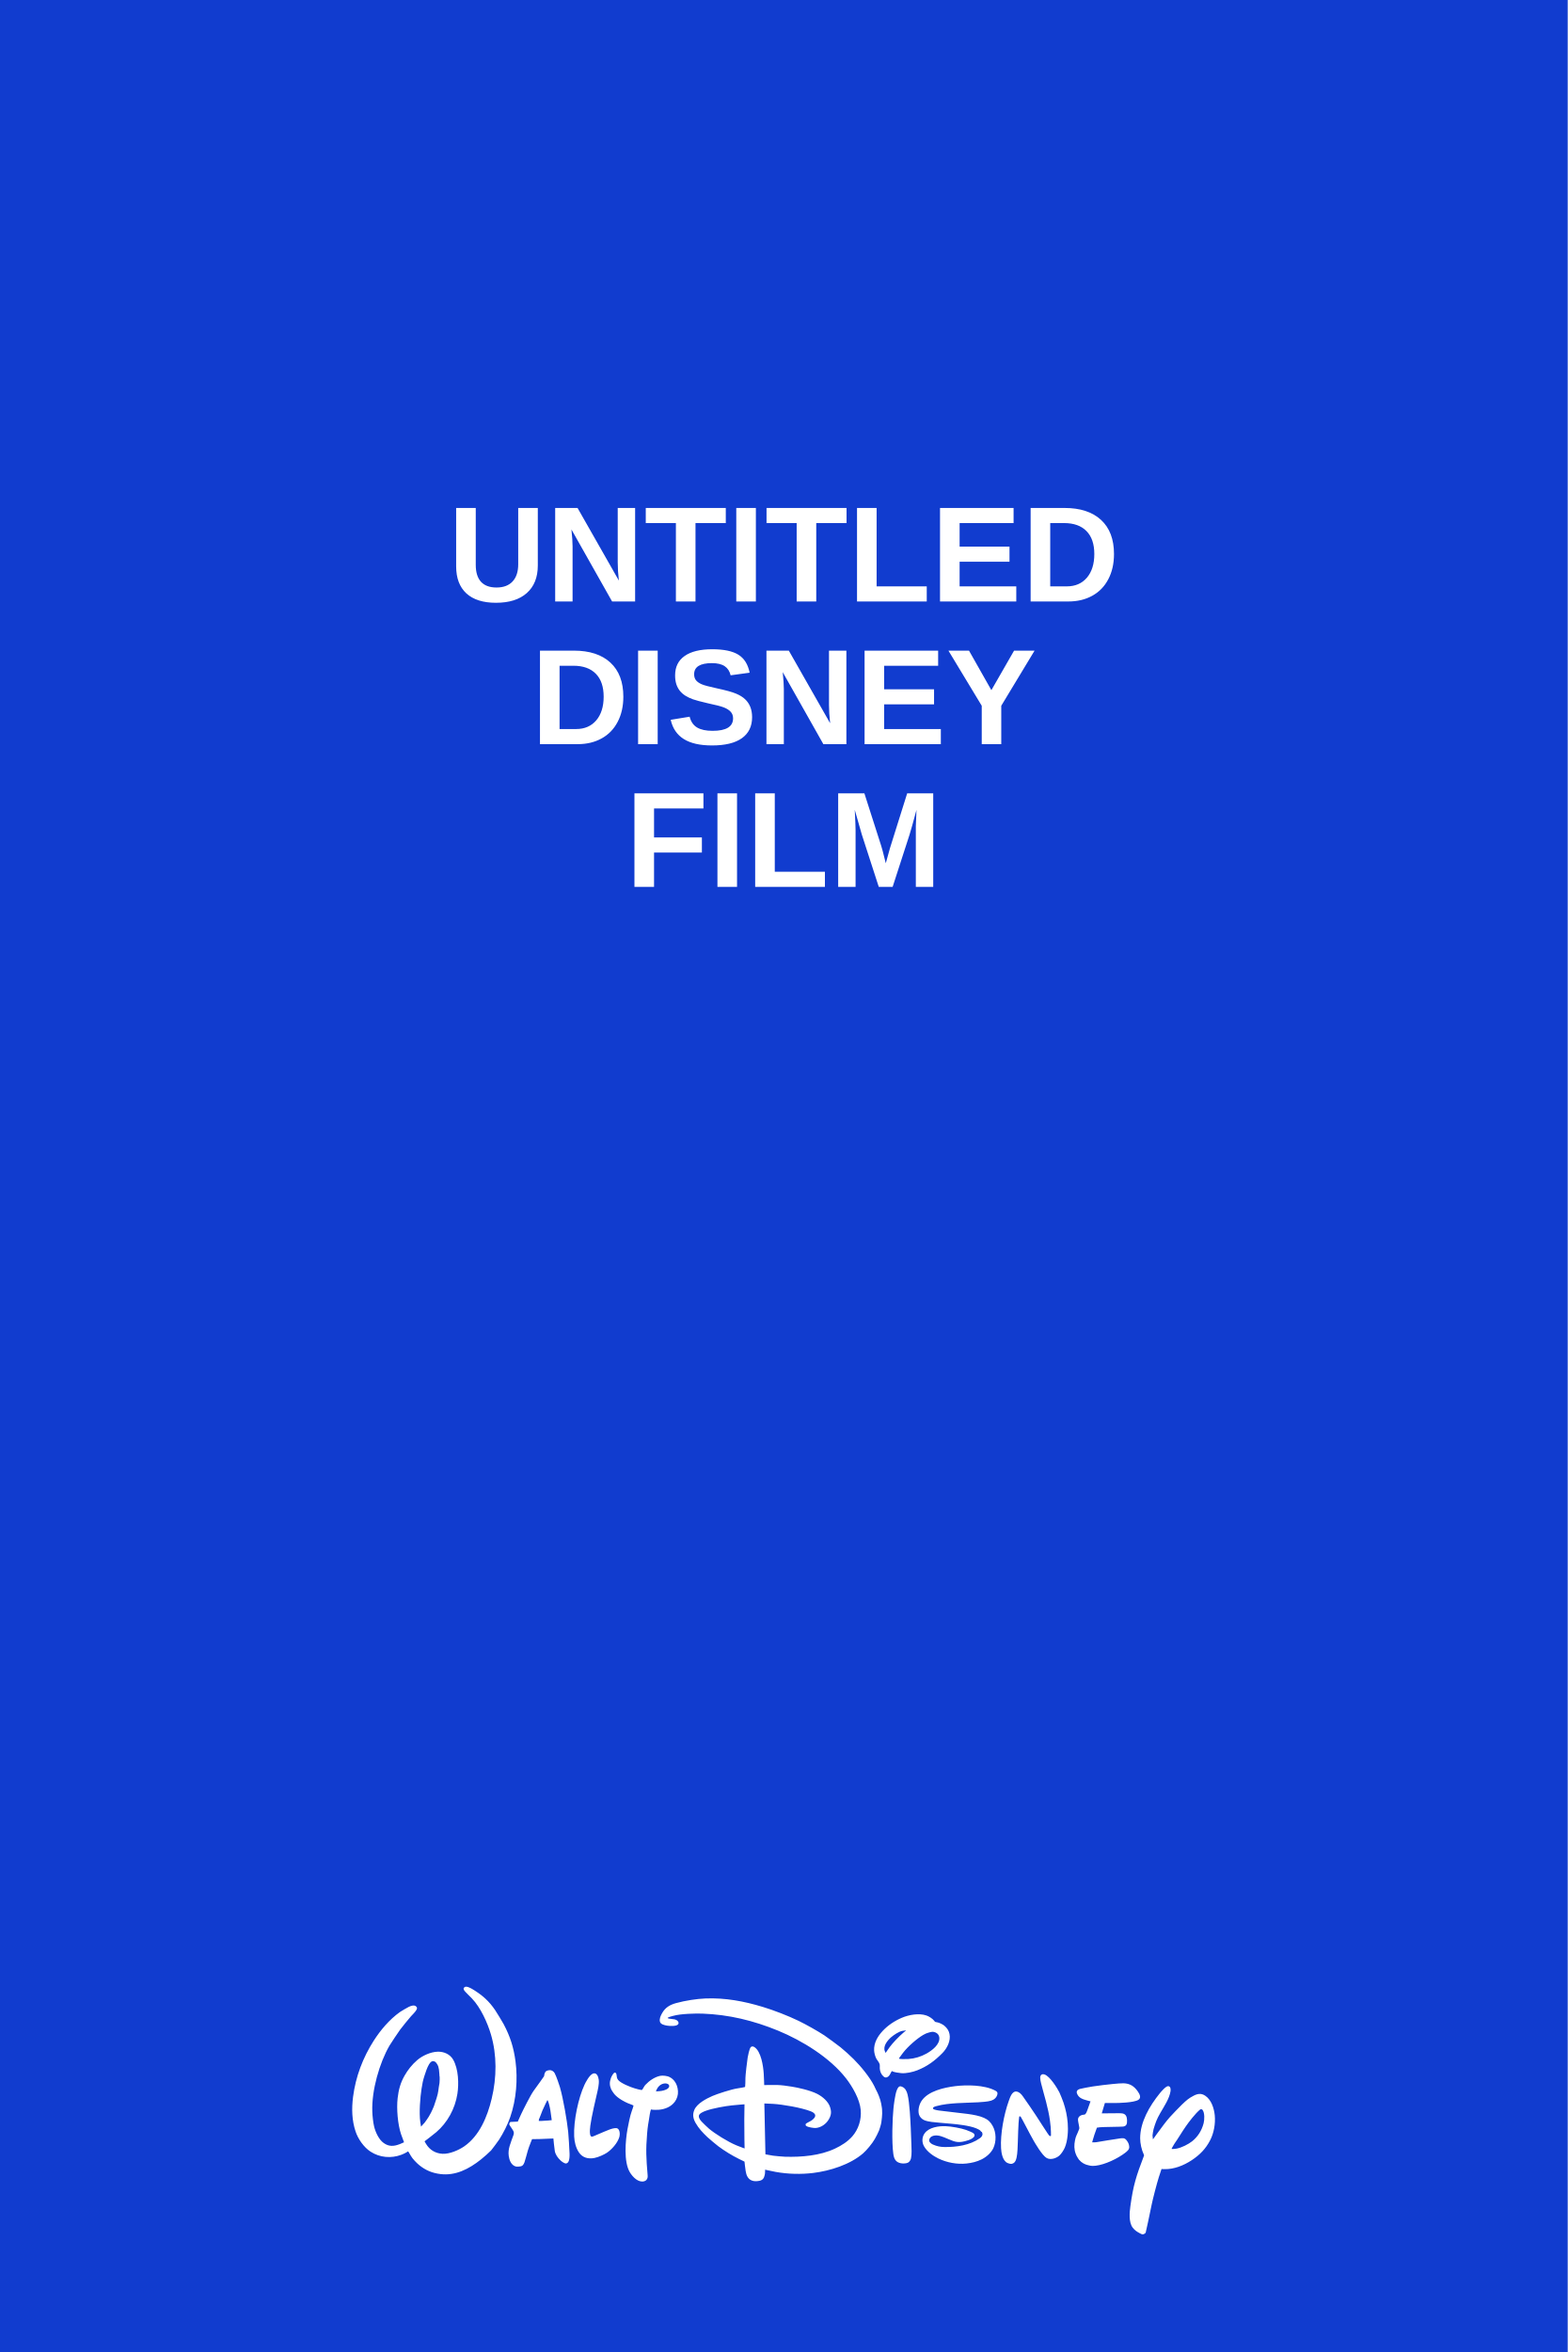
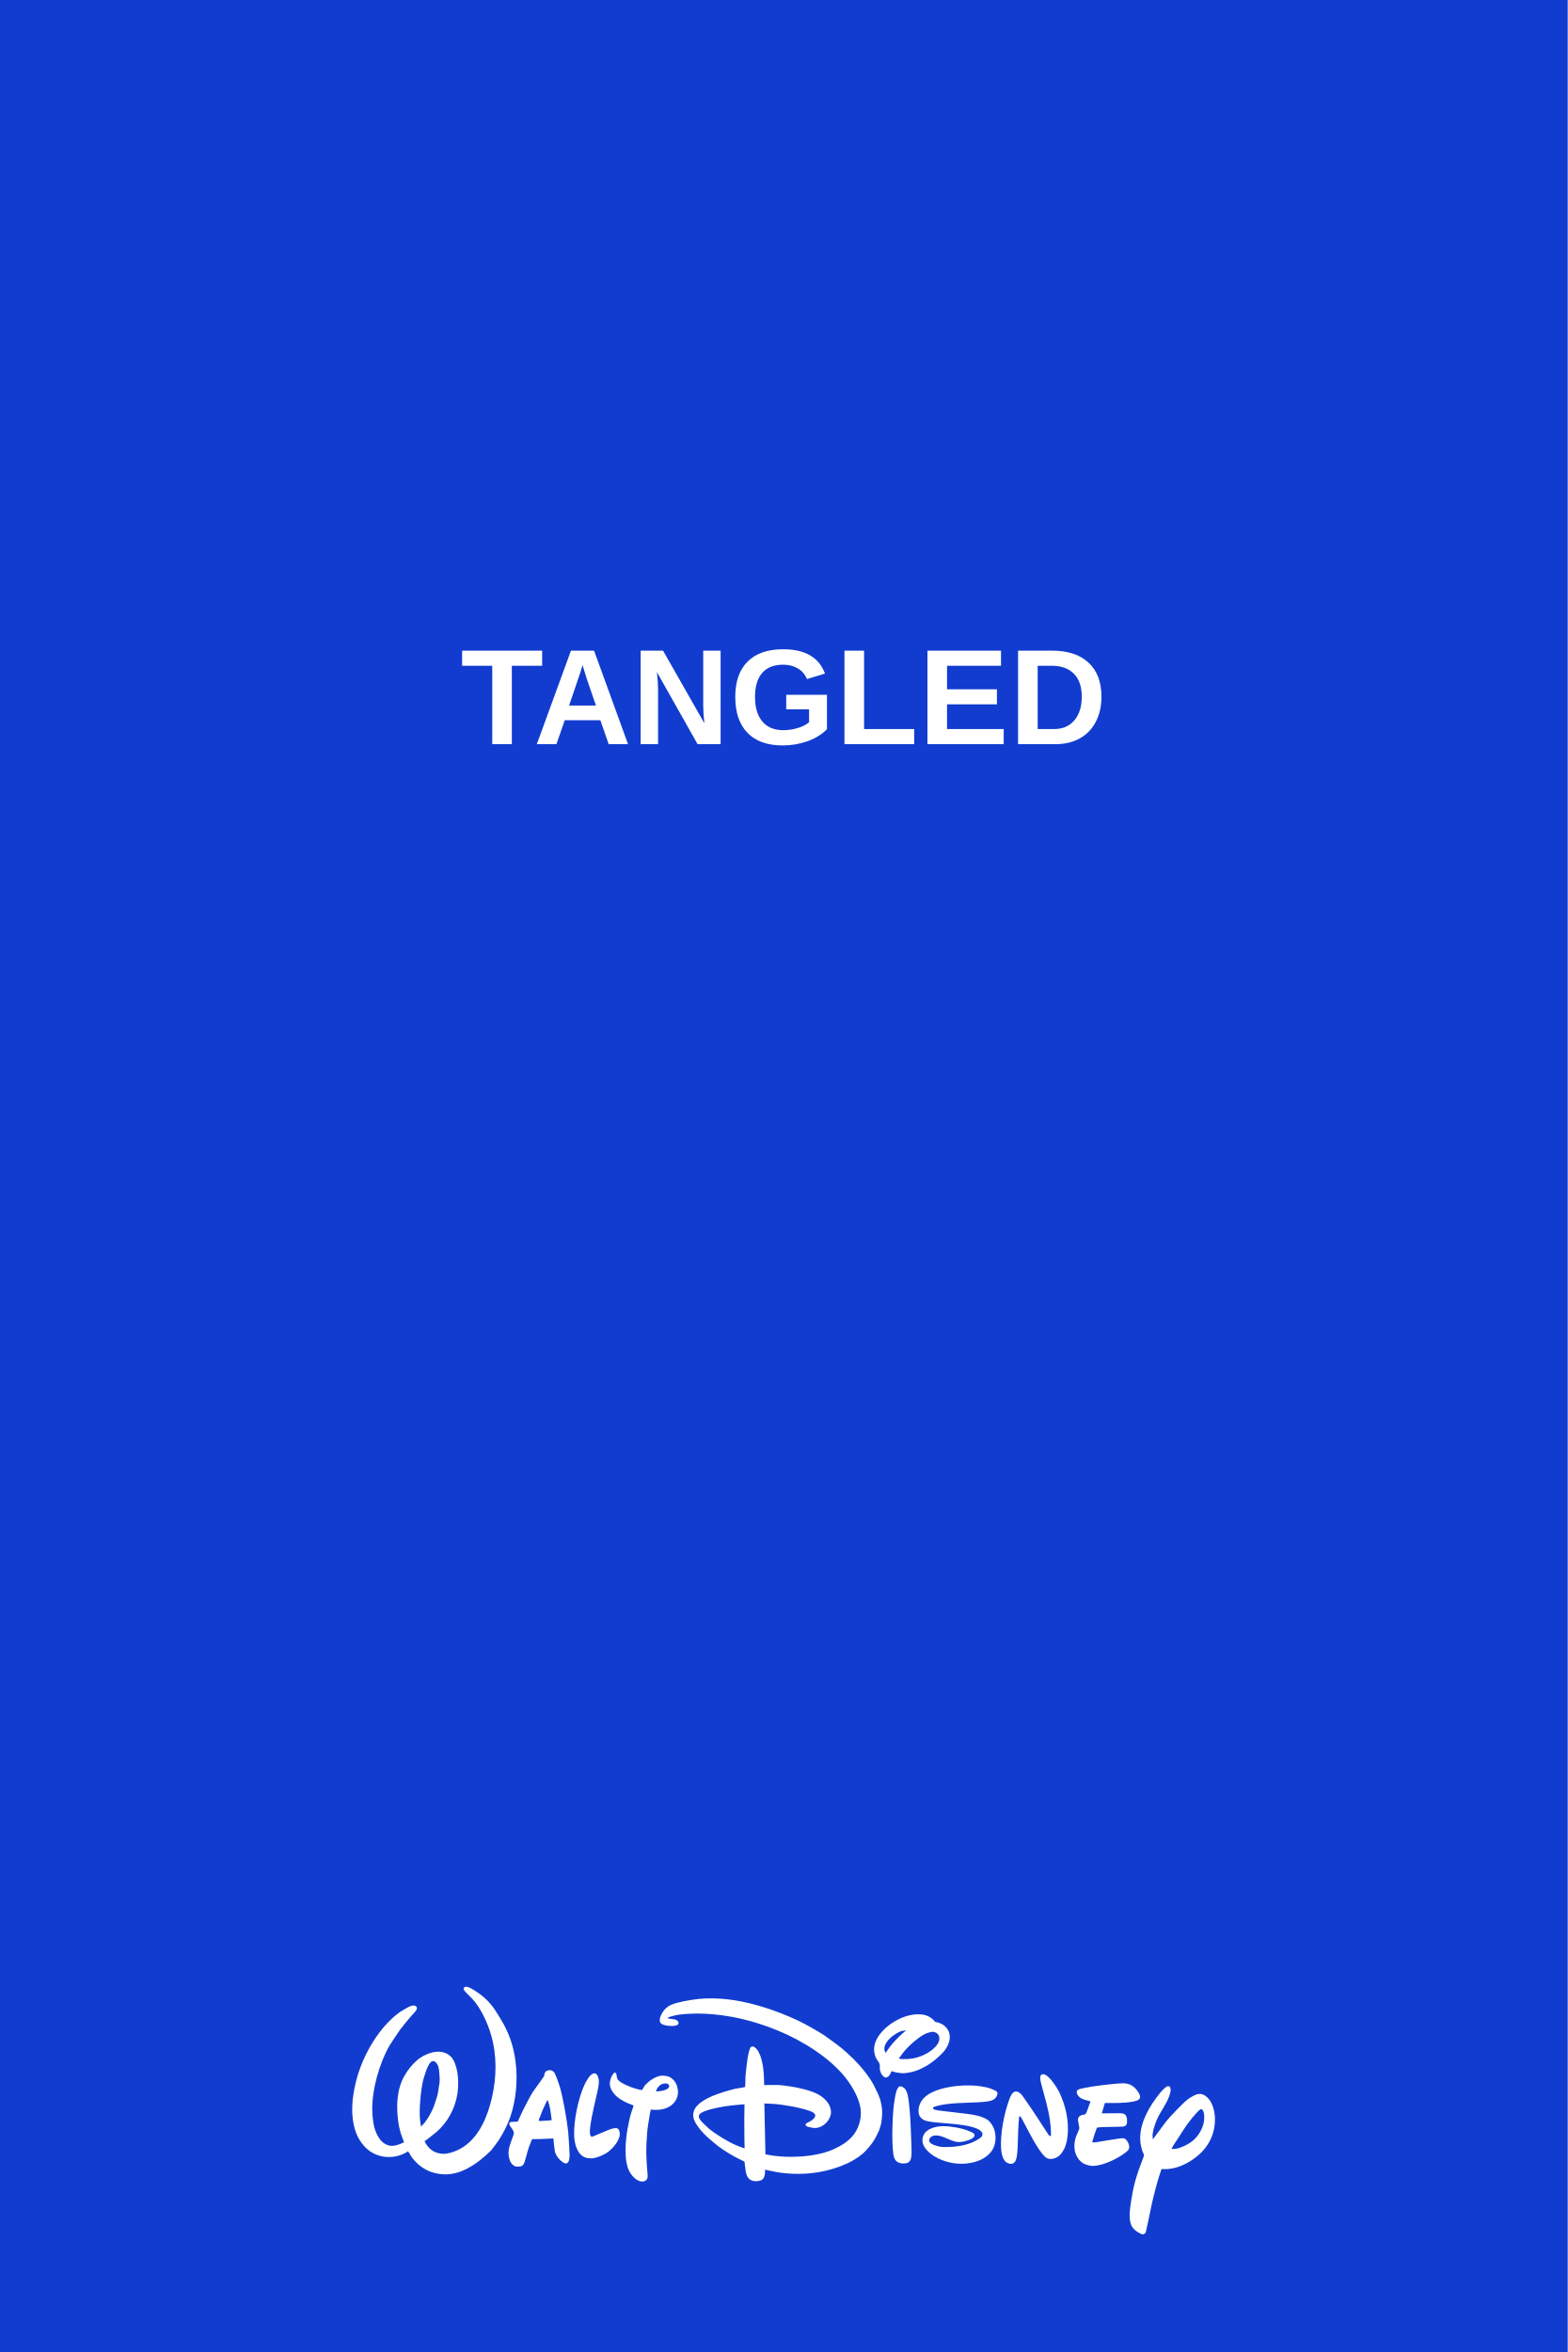
<svg xmlns="http://www.w3.org/2000/svg" viewBox="0 0 300 450" width="300" height="450" font-family="Arial, Helvetica, sans-serif">
  <rect width="300" height="450" fill="#113CCF" />
-   <text x="150.0" y="107.7" text-anchor="middle" dominant-baseline="middle" font-weight="bold" font-size="26.0" fill="#FFFFFF">UNTITLED</text>
-   <text x="150.0" y="135.0" text-anchor="middle" dominant-baseline="middle" font-weight="bold" font-size="26.0" fill="#FFFFFF">DISNEY</text>
-   <text x="150.0" y="162.3" text-anchor="middle" dominant-baseline="middle" font-weight="bold" font-size="26.0" fill="#FFFFFF">FILM</text>
+   <text x="150.0" y="135.0" text-anchor="middle" dominant-baseline="middle" font-weight="bold" font-size="26.0" fill="#FFFFFF">TANGLED</text>
  <svg x="67.4" y="380.1" width="165.1" height="47.4" viewBox="0.0 0.0 469.437 134.738" preserveAspectRatio="xMidYMid meet">
    <g fill="#FFFFFF">
      <g transform="translate(-291.6159,-139.631)">
        <g transform="matrix(2.196968,0,0,2.196968,-78.06519,-473.7799)">
          <g transform="matrix(1.25,0,0,-1.25,300.3757,295.6077)">
            <path fill="#FFFFFF" fill-rule="nonzero" d="m 0,0 c 0,0 0.424,0.636 0.78,1.12 0.649,0.88 1.822,2.1 2.704,2.856 0.272,0.23 0.589,0.493 0.589,0.493 0,0 -0.499,-0.052 -0.78,-0.11 C 2.623,4.228 1.64,3.575 1.148,3.153 0.338,2.461 -0.552,1.333 -0.151,0.333 -0.091,0.189 0,0 0,0 m 4.504,-1.205 c 1.28,0.086 2.48,0.457 3.595,1.074 1.095,0.612 2.704,1.806 2.54,3.212 C 10.586,3.534 10.29,3.878 9.914,4.039 9.424,4.252 9.17,4.214 8.545,4.031 8.093,3.897 7.89,3.817 7.463,3.572 6.205,2.842 4.426,1.281 3.459,0.034 3.235,-0.258 3.009,-0.587 2.834,-0.811 2.72,-0.948 2.635,-1.077 2.645,-1.112 2.683,-1.255 4.003,-1.241 4.504,-1.205 M 1.243,-3.6 C 1.112,-3.737 0.973,-4.077 0.827,-4.322 0.75,-4.452 0.606,-4.62 0.512,-4.686 c -0.333,-0.245 -0.614,-0.256 -0.938,0.027 -0.45,0.396 -0.71,1.015 -0.729,1.615 -0.01,0.263 0.033,0.55 -0.014,0.774 -0.083,0.372 -0.457,0.754 -0.657,1.111 -0.236,0.423 -0.427,1.154 -0.45,1.626 -0.083,1.474 0.695,2.83 1.705,3.902 1.016,1.083 2.345,1.983 3.792,2.594 1.366,0.578 3.37,0.97 4.871,0.449 C 8.579,7.244 9.261,6.828 9.603,6.395 9.675,6.303 9.735,6.203 9.81,6.156 9.875,6.114 10.05,6.097 10.189,6.072 10.669,5.989 11.359,5.627 11.64,5.386 12.203,4.897 12.515,4.43 12.658,3.753 12.946,2.392 12.162,0.897 11.269,-0.011 9.738,-1.578 8.227,-2.677 6.269,-3.445 5.411,-3.781 4.072,-4.094 3.096,-4.006 2.794,-3.981 2.481,-3.902 2.187,-3.88 2.038,-3.867 1.487,-3.728 1.429,-3.684 1.356,-3.631 1.263,-3.581 1.243,-3.6 M -45.44,-7.622 c 0.813,0.05 1.317,0.089 1.952,0.364 0.351,0.149 0.757,0.491 0.557,0.899 -0.121,0.25 -0.551,0.337 -0.802,0.318 -0.851,-0.057 -1.464,-0.683 -1.755,-1.52 -0.011,-0.03 -0.008,-0.061 0.048,-0.061 m 3.558,2.103 c 0.474,-0.593 0.688,-1.289 0.741,-2.053 0.053,-0.77 -0.193,-1.511 -0.622,-2.098 -0.736,-1 -1.964,-1.499 -3.196,-1.591 -0.169,-0.011 -1.174,-0.041 -1.432,0.039 -0.047,0.017 -0.076,0.035 -0.102,0.028 -0.029,-0.003 -0.198,-0.697 -0.229,-0.939 -0.11,-0.851 -0.244,-1.453 -0.342,-2.123 -0.082,-0.532 -0.141,-1.103 -0.188,-1.671 -0.278,-3.31 -0.182,-4.945 0.092,-8.184 0.019,-0.198 0.029,-0.423 0,-0.559 -0.074,-0.389 -0.31,-0.66 -0.69,-0.758 -1.142,-0.3 -2.234,0.83 -2.794,1.734 -1.308,2.113 -0.881,6.431 -0.504,8.564 0.154,0.883 0.556,2.844 0.835,3.55 0.148,0.38 0.385,1.127 0.367,1.163 -0.016,0.033 -0.614,0.261 -1.162,0.472 -0.206,0.075 -0.897,0.434 -1.193,0.618 -0.609,0.382 -1.026,0.693 -1.447,1.168 -0.128,0.148 -0.554,0.781 -0.617,0.922 -0.34,0.774 -0.36,1.448 -0.058,2.271 0.077,0.211 0.501,1.1 0.783,1.072 0.406,-0.036 0.317,-0.708 0.424,-1.056 0.035,-0.12 0.149,-0.32 0.239,-0.428 0.562,-0.663 2.449,-1.397 3.222,-1.628 0.111,-0.035 1.32,-0.403 1.497,-0.322 0.047,0.022 0.277,0.431 0.424,0.678 0.079,0.139 0.168,0.242 0.265,0.347 0.735,0.791 1.821,1.54 2.902,1.762 0.476,0.096 1.409,0.016 1.881,-0.253 0.107,-0.061 0.459,-0.2 0.904,-0.725 m -11.422,-9.384 c 0.034,-0.002 0.086,-0.019 0.131,-0.038 0.555,-0.243 0.555,-1.234 0.421,-1.7 -0.36,-1.226 -1.523,-2.492 -2.451,-3.122 -0.554,-0.37 -1.688,-0.896 -2.499,-1.051 -1.269,-0.244 -2.393,0.092 -3.072,1.119 -0.614,0.929 -0.885,2.078 -0.934,3.158 -0.14,3.101 0.838,7.631 2.042,10.22 0.162,0.347 0.958,1.965 1.698,2.226 0.736,0.26 1.06,-0.603 1.133,-1.248 0.094,-0.83 -0.171,-1.93 -0.381,-2.82 -0.37,-1.557 -0.901,-3.991 -1.027,-4.689 -0.133,-0.738 -0.441,-2.318 -0.33,-3.124 0.057,-0.428 0.138,-0.642 0.463,-0.616 0.148,0.013 2.231,0.971 3.368,1.396 0.426,0.158 0.956,0.329 1.438,0.289 m -15.406,1.43 c 0,0 0.237,-0.004 0.481,0 0.777,0.01 2.08,0.153 2.08,0.153 0,0 -0.146,1.147 -0.264,1.879 -0.08,0.489 -0.144,0.791 -0.249,1.178 -0.048,0.172 -0.167,0.663 -0.292,0.855 -0.022,0.039 -0.054,0.08 -0.054,0.08 0,0 -0.629,-1.214 -0.981,-2.06 -0.28,-0.671 -0.42,-1.171 -0.616,-1.578 -0.047,-0.095 -0.099,-0.225 -0.105,-0.337 -0.006,-0.078 0,-0.17 0,-0.17 m -4.168,-0.132 c 0,0 0.373,0.838 0.663,1.472 0.305,0.666 1.846,3.761 2.481,4.636 0.704,0.978 2.05,2.824 2.061,2.88 0.029,0.203 0.073,0.564 0.262,0.853 0.147,0.23 0.51,0.327 0.863,0.35 0.391,0.023 0.796,-0.266 0.972,-0.588 0.339,-0.612 0.917,-2.354 1.042,-2.77 0.675,-2.319 1.404,-6.65 1.643,-8.875 0.062,-0.584 0.256,-3.626 0.271,-4.311 0.014,-0.481 0,-1.279 -0.276,-1.673 -0.102,-0.15 -0.298,-0.275 -0.487,-0.272 -0.255,0.009 -0.769,0.366 -0.994,0.576 -0.623,0.588 -1.038,1.185 -1.171,1.916 -0.114,0.636 -0.275,2.461 -0.275,2.461 l -2.716,-0.109 -1.513,-0.025 c 0,0 -0.143,-0.353 -0.26,-0.647 -0.253,-0.63 -0.48,-1.26 -0.578,-1.614 -0.198,-0.711 -0.579,-2.121 -0.67,-2.341 -0.191,-0.462 -0.359,-0.731 -0.808,-0.791 -0.498,-0.065 -0.84,-0.101 -1.2,0.094 -0.678,0.372 -0.987,1.158 -1.102,1.969 -0.202,1.381 0.357,2.495 0.931,4.133 0.241,0.689 -0.091,0.918 -0.663,1.814 -0.074,0.115 -0.15,0.236 -0.164,0.328 -0.02,0.092 0.068,0.331 0.193,0.43 0.039,0.032 0.05,0.036 0.121,0.039 l 1.374,0.065 m -15.51,8.942 c 0,0 -0.035,0.877 -0.108,1.366 -0.061,0.414 -0.144,0.725 -0.341,1.041 -0.216,0.347 -0.381,0.565 -0.722,0.617 -0.418,0.061 -0.649,-0.224 -0.91,-0.634 -0.347,-0.557 -0.693,-1.59 -0.897,-2.243 -0.295,-0.928 -0.42,-1.498 -0.578,-2.554 -0.261,-1.732 -0.525,-4.678 -0.244,-6.682 0.052,-0.345 0.138,-0.85 0.138,-0.85 0,0 0.418,0.469 0.723,0.797 0.13,0.142 0.75,1.069 0.805,1.166 0.107,0.186 0.394,0.676 0.434,0.776 0.061,0.107 0.508,1.066 0.586,1.291 0.15,0.43 0.368,1.092 0.536,1.62 0.393,1.216 0.323,1.666 0.578,3.016 0.029,0.155 0.054,1.273 0.026,1.273 -0.012,0.004 -0.026,0 -0.026,0 m -2.966,-12.848 c 0,0 0.165,-0.289 0.295,-0.506 0.723,-1.205 1.878,-1.895 3.273,-1.964 1.429,-0.072 3.264,0.756 4.311,1.484 2.991,2.08 4.565,5.83 5.423,9.424 1.011,4.214 1.057,8.659 -0.148,12.737 -0.699,2.367 -2.059,5.33 -3.744,7.102 -0.502,0.526 -1.271,1.243 -1.49,1.537 -0.228,0.303 -0.283,0.558 0.065,0.761 0.367,0.211 1.171,-0.227 1.572,-0.469 1.967,-1.195 3.253,-2.386 4.418,-4.097 0.294,-0.432 1.475,-2.375 1.691,-2.781 1.322,-2.495 2,-4.669 2.363,-7.423 0.458,-3.505 0.165,-7.485 -1.049,-10.999 -0.53,-1.542 -1.348,-3.129 -2.2,-4.467 -0.202,-0.314 -1.444,-1.983 -1.597,-2.147 -0.427,-0.45 -1.482,-1.364 -1.975,-1.761 -2.466,-1.979 -5.13,-3.276 -8.054,-2.918 -1.608,0.198 -2.928,0.731 -4.216,1.778 -0.494,0.406 -1.328,1.251 -1.662,1.853 -0.217,0.386 -0.487,0.855 -0.522,0.861 -0.038,0.009 -0.181,-0.088 -0.337,-0.197 -0.136,-0.094 -0.715,-0.363 -1.022,-0.477 -2.006,-0.748 -4.25,-0.572 -6.093,0.624 -1.337,0.865 -2.468,2.509 -2.968,4 -0.737,2.211 -0.796,4.501 -0.496,6.853 0.513,3.991 1.95,7.772 4.092,11.119 1.352,2.109 3.105,4.192 5.197,5.686 0.235,0.17 1.511,0.912 1.772,1.032 0.472,0.222 1.1,0.427 1.463,0.039 0.189,-0.201 0.183,-0.364 0.043,-0.629 -0.222,-0.411 -0.79,-0.969 -1.104,-1.303 -0.272,-0.294 -1.813,-2.183 -2.131,-2.625 -0.349,-0.472 -1.917,-2.821 -2.123,-3.182 -1.978,-3.425 -3.549,-8.851 -3.397,-13.059 0.032,-0.869 0.16,-2.122 0.355,-2.938 0.265,-1.1 0.92,-2.589 1.903,-3.284 1.035,-0.734 1.994,-0.692 3.233,-0.2 0.329,0.133 0.797,0.344 0.797,0.344 0,0 -0.361,0.925 -0.597,1.62 -0.649,1.931 -0.91,5.011 -0.671,7.131 0.197,1.738 0.585,3.069 1.371,4.449 0.626,1.106 1.469,2.191 2.522,3.089 1.015,0.866 2.637,1.62 4.064,1.658 1.186,0.028 2.414,-0.488 3.037,-1.566 1.082,-1.875 1.151,-4.834 0.846,-6.784 -0.458,-2.949 -1.985,-5.718 -4.188,-7.594 -0.791,-0.672 -2.322,-1.811 -2.322,-1.811 M 2.992,-6.62 c 0.059,-0.011 0.152,-0.038 0.231,-0.066 0.686,-0.262 0.968,-0.898 1.137,-1.594 0.392,-1.62 0.56,-5.201 0.624,-6.606 0.048,-1.05 0.074,-2.089 0.118,-3.128 0.037,-0.881 0.107,-2.053 -0.075,-2.88 -0.067,-0.297 -0.265,-0.639 -0.55,-0.818 -0.327,-0.208 -1.068,-0.224 -1.475,-0.14 -1.005,0.208 -1.332,0.854 -1.474,1.847 -0.341,2.371 -0.178,7.024 0.024,8.988 0.065,0.645 0.311,2.723 0.65,3.593 0.114,0.296 0.361,0.888 0.79,0.804 m -30.952,-3.558 c 0,0 -1.488,-0.105 -2.51,-0.219 -1.303,-0.139 -3.75,-0.562 -5.16,-1.069 -0.425,-0.148 -1.286,-0.509 -1.361,-0.943 -0.076,-0.454 0.202,-0.805 0.515,-1.172 0.18,-0.211 1.2,-1.192 1.485,-1.431 1.199,-0.999 3.629,-2.544 5.422,-3.294 0.612,-0.255 1.63,-0.619 1.63,-0.619 0,0 -0.076,2.897 -0.061,5.75 0.006,1.508 0.04,2.997 0.04,2.997 m 27.261,-1.153 c 0.086,-0.778 -0.116,-2.25 -0.149,-2.444 -0.064,-0.447 -0.402,-1.478 -0.456,-1.605 -0.273,-0.625 -0.54,-1.142 -0.826,-1.653 -0.488,-0.878 -1.646,-2.269 -2.336,-2.864 -2.558,-2.212 -6.52,-3.472 -9.92,-3.887 -2.305,-0.279 -4.955,-0.236 -7.4,0.215 -0.84,0.155 -2.09,0.441 -2.09,0.441 0,0 0.003,-0.5 -0.038,-0.853 -0.019,-0.158 -0.141,-0.582 -0.208,-0.719 -0.179,-0.367 -0.47,-0.556 -0.893,-0.636 -0.512,-0.098 -1.055,-0.127 -1.529,0.073 -0.776,0.329 -1.056,1.057 -1.19,1.891 -0.11,0.672 -0.225,1.839 -0.225,1.839 0,0 -0.58,0.274 -1.065,0.516 -1.488,0.734 -2.903,1.62 -4.138,2.536 -0.342,0.253 -1.814,1.487 -2.14,1.795 -0.911,0.861 -1.73,1.723 -2.354,2.827 -0.485,0.862 -0.624,1.629 -0.256,2.542 0.51,1.273 2.335,2.234 3.585,2.781 0.919,0.405 3.77,1.336 4.956,1.508 0.559,0.08 1.427,0.234 1.48,0.27 0.022,0.016 0.038,0.03 0.053,0.049 0.027,0.039 0.073,1.301 0.064,1.761 -0.01,0.454 0.336,3.431 0.447,4.06 0.06,0.343 0.318,1.654 0.582,1.997 0.171,0.232 0.476,0.216 0.724,0.061 1.359,-0.843 1.771,-3.775 1.872,-5.267 0.061,-0.908 0.091,-2.275 0.091,-2.275 0,0 1.559,0.045 2.519,0.02 0.931,-0.023 1.958,-0.171 2.926,-0.325 1.239,-0.196 3.653,-0.723 5.037,-1.426 1.141,-0.577 2.207,-1.552 2.552,-2.583 0.322,-0.945 0.273,-1.597 -0.216,-2.45 -0.549,-0.964 -1.59,-1.678 -2.645,-1.737 -0.315,-0.021 -1.496,0.137 -1.859,0.418 -0.144,0.114 -0.136,0.316 -0.032,0.453 0.039,0.05 0.59,0.339 0.917,0.513 0.163,0.089 0.299,0.184 0.425,0.3 0.272,0.241 0.515,0.503 0.488,0.809 -0.038,0.4 -0.459,0.647 -0.863,0.805 -1.89,0.75 -5.664,1.375 -7.49,1.483 -0.714,0.042 -1.728,0.078 -1.728,0.078 l 0.214,-10.072 c 0,0 0.84,-0.161 1.501,-0.269 0.381,-0.056 1.989,-0.201 2.416,-0.212 3.255,-0.086 6.888,0.204 9.875,1.617 1.311,0.617 2.514,1.384 3.424,2.423 1.202,1.379 1.831,3.261 1.664,5.227 -0.183,2.152 -1.696,4.7 -2.902,6.253 -3.191,4.105 -8.66,7.478 -13.47,9.456 -4.913,2.019 -9.767,3.183 -14.982,3.377 -1.343,0.048 -4.275,-0.02 -5.754,-0.43 -0.214,-0.059 -0.426,-0.131 -0.623,-0.173 -0.156,-0.038 -0.398,-0.141 -0.466,-0.194 -0.036,-0.033 -0.075,-0.072 -0.075,-0.072 0,0 0.092,-0.05 0.179,-0.089 0.157,-0.069 0.818,-0.108 1.16,-0.17 0.304,-0.058 0.625,-0.221 0.749,-0.446 0.12,-0.212 0.137,-0.379 -0.008,-0.556 -0.336,-0.411 -1.6,-0.339 -2.155,-0.253 -0.578,0.094 -1.297,0.269 -1.43,0.773 -0.152,0.593 0.127,1.174 0.432,1.712 0.612,1.075 1.486,1.635 2.77,1.984 1.82,0.5 4.119,0.851 5.839,0.917 3.893,0.145 7.576,-0.533 11.346,-1.68 2.158,-0.651 4.986,-1.746 7.053,-2.743 1.482,-0.714 3.822,-2.032 5.136,-2.893 0.414,-0.273 2.839,-2.054 3.215,-2.367 0.786,-0.642 1.815,-1.565 2.557,-2.304 1.44,-1.427 3.231,-3.613 4.103,-5.347 0.207,-0.418 0.371,-0.827 0.639,-1.308 0.093,-0.164 0.492,-1.152 0.558,-1.438 0.065,-0.282 0.161,-0.697 0.175,-0.712 0.02,-0.153 0.202,-0.999 0.188,-1.328 z m 16.77,-0.732 c 0.073,-0.007 0.091,-0.01 0.158,-0.02 1.192,-0.162 2.36,-0.376 3.253,-0.776 0.829,-0.368 1.317,-0.83 1.76,-1.657 0.675,-1.253 0.72,-3.006 0.11,-4.334 -0.457,-0.987 -1.457,-1.816 -2.369,-2.256 -0.951,-0.46 -1.882,-0.678 -2.954,-0.8 -1.87,-0.205 -3.896,0.181 -5.582,0.997 -0.997,0.487 -2.215,1.325 -2.83,2.406 -0.452,0.794 -0.438,1.823 0.113,2.575 0.875,1.198 2.75,1.462 4.165,1.412 1.078,-0.04 3.016,-0.375 4.041,-0.737 0.285,-0.103 1.33,-0.511 1.512,-0.695 0.128,-0.132 0.213,-0.319 0.155,-0.496 -0.236,-0.715 -1.971,-1.092 -2.472,-1.167 -1.345,-0.205 -2.041,0.302 -3.568,0.905 -0.379,0.148 -0.884,0.312 -1.272,0.348 -0.692,0.066 -1.529,-0.125 -1.66,-0.884 -0.068,-0.391 0.39,-0.755 0.739,-0.906 0.819,-0.355 1.485,-0.48 2.293,-0.493 2.379,-0.036 5.054,0.355 7.003,1.735 0.269,0.189 0.529,0.469 0.533,0.82 0,0.045 -0.064,0.423 -0.186,0.462 -0.018,0.008 -0.037,-10e-4 -0.051,0.002 -0.045,0.013 -0.12,0.136 -0.183,0.217 -0.14,0.171 -0.705,0.414 -0.816,0.461 -1.312,0.547 -3.736,0.813 -4.987,0.916 -1.31,0.112 -3.371,0.286 -3.867,0.358 -0.509,0.072 -1.063,0.173 -1.506,0.372 -0.441,0.2 -0.875,0.648 -1.005,1.143 -0.228,0.894 0.065,1.992 0.561,2.708 1.302,1.872 4.348,2.581 6.627,2.863 2.205,0.275 5.769,0.272 7.934,-0.879 0.335,-0.178 0.507,-0.345 0.435,-0.703 -0.14,-0.671 -0.648,-1.103 -1.257,-1.293 -0.64,-0.204 -1.967,-0.283 -2.549,-0.319 -2.611,-0.147 -5.766,-0.07 -8.251,-0.749 -0.195,-0.056 -0.531,-0.143 -0.642,-0.267 -0.389,-0.422 0.723,-0.542 0.962,-0.594 0.07,-0.014 0.085,-0.017 0.158,-0.024 l 5.495,-0.651 m 8.145,-9.765 c -1.054,0.387 -1.293,2.089 -1.342,2.95 -0.167,2.803 0.574,6.703 1.515,9.33 0.269,0.748 0.656,1.97 1.493,1.901 0.576,-0.051 0.987,-0.495 1.31,-0.951 0.826,-1.165 1.912,-2.744 2.632,-3.843 0.805,-1.232 1.578,-2.473 2.338,-3.596 0.093,-0.136 0.181,-0.268 0.283,-0.352 0.138,-0.111 0.262,-0.117 0.318,-0.014 0.026,0.04 -0.024,1.456 -0.059,1.74 -0.059,0.452 -0.086,0.818 -0.137,1.208 -0.14,1.133 -0.501,2.727 -0.784,3.805 -0.312,1.206 -0.693,2.463 -0.978,3.63 -0.091,0.379 -0.176,0.762 -0.173,1.123 0.003,0.522 0.338,0.811 0.882,0.616 1.072,-0.378 2.493,-2.705 2.907,-3.513 0.141,-0.273 0.699,-1.661 0.824,-2.05 0.445,-1.333 0.714,-2.597 0.837,-4.05 0.118,-1.412 0.019,-3.469 -0.578,-4.861 -0.219,-0.512 -0.669,-1.201 -1.043,-1.548 -0.587,-0.544 -1.757,-0.969 -2.563,-0.509 -0.882,0.5 -2.331,3.01 -2.578,3.439 -0.841,1.468 -2.288,4.339 -2.512,4.661 -0.049,0.071 -0.113,0.139 -0.225,0.173 -0.085,0.025 -0.119,-0.152 -0.141,-0.267 -0.144,-0.836 -0.243,-4.746 -0.245,-4.855 -0.024,-0.658 -0.056,-2.272 -0.246,-3.067 -0.124,-0.519 -0.25,-0.945 -0.727,-1.163 -0.339,-0.153 -0.597,-0.089 -1.008,0.063 m 14.53,0.25 c -0.114,0.087 -0.298,0.275 -0.432,0.426 -0.021,0.021 -0.4,0.589 -0.475,0.764 -0.066,0.151 -0.116,0.26 -0.164,0.386 -0.345,0.891 -0.336,1.768 -0.145,2.725 0.177,0.893 0.345,0.932 0.803,2.158 0.029,0.067 0.043,0.125 0.053,0.199 0.019,0.168 -0.253,1.298 -0.269,1.661 -0.019,0.554 0.411,0.947 1.131,1.023 0.066,0.006 0.115,0.005 0.163,0.019 0.287,0.07 0.471,0.62 0.628,1.061 0.219,0.62 0.561,1.565 0.561,1.565 0,0 -0.91,0.21 -1.397,0.394 -0.544,0.205 -0.955,0.47 -1.201,0.969 -0.295,0.584 -0.101,0.908 0.509,1.097 0.224,0.072 1.99,0.411 2.548,0.49 0.696,0.102 1.351,0.189 2.013,0.271 0.576,0.07 3.218,0.376 4.059,0.354 1.282,-0.037 2.114,-0.565 2.863,-1.65 0.403,-0.579 0.678,-1.267 0.07,-1.64 -0.934,-0.567 -3.96,-0.61 -4.515,-0.616 -0.883,-0.009 -2.104,0.006 -2.104,0.006 l -0.616,-2.059 c 0,0 2.168,0.023 3.386,0.028 0.296,0 0.592,-0.016 0.758,-0.051 0.622,-0.138 0.837,-0.616 0.862,-1.305 0.034,-0.806 -0.118,-1.177 -0.76,-1.285 -0.332,-0.053 -4.056,-0.075 -4.561,-0.134 -0.315,-0.034 -0.648,-0.084 -0.648,-0.084 0,0 -0.269,-0.702 -0.503,-1.411 -0.236,-0.739 -0.438,-1.492 -0.438,-1.492 0,0 0.189,-0.008 0.346,-0.008 0.262,-0.002 0.528,0.036 0.736,0.072 1.136,0.208 2.825,0.458 4.211,0.676 0.745,0.119 1.12,0.172 1.512,-0.322 0.339,-0.437 0.515,-0.803 0.539,-1.331 0.021,-0.497 -0.358,-0.826 -0.821,-1.18 -1.465,-1.12 -3.969,-2.334 -5.835,-2.542 -0.862,-0.097 -1.072,-10e-4 -1.827,0.196 -0.144,0.037 -0.666,0.281 -0.661,0.307 0,0 -0.283,0.188 -0.379,0.263 z M 62.29,-11.23 c -0.96,-0.804 -2.2,-2.443 -2.792,-3.294 -0.791,-1.128 -1.535,-2.42 -2.247,-3.421 -0.153,-0.225 -0.612,-1.03 -0.596,-1.057 0.032,-0.057 0.494,-0.039 0.969,0.041 1.011,0.17 2.386,0.88 3.12,1.466 1.119,0.897 1.898,2.129 2.266,3.57 0.163,0.655 0.246,2.028 -0.218,2.639 -0.091,0.117 -0.323,0.209 -0.502,0.056 m -7.624,-11.772 c 0,0 -0.304,-0.892 -0.527,-1.592 -0.385,-1.208 -1.232,-4.461 -1.428,-5.472 -0.295,-1.5 -1.135,-5.431 -1.178,-5.515 -0.059,-0.114 -0.098,-0.15 -0.24,-0.241 -0.346,-0.203 -0.485,-0.136 -0.904,0.088 -0.544,0.286 -1.022,0.578 -1.43,1.117 -0.82,1.065 -0.624,3.069 -0.464,4.245 0.563,4.113 1.132,5.922 2.697,10.016 0.026,0.07 0.026,0.086 -0.006,0.148 -0.488,1.039 -0.751,2.294 -0.751,3.308 0.004,3.209 1.848,6.384 3.916,8.934 0.156,0.194 1.171,1.41 1.632,1.386 0.462,-0.022 0.537,-0.561 0.468,-1.011 -0.232,-1.482 -1.275,-2.992 -1.988,-4.242 -0.802,-1.397 -0.976,-1.972 -1.368,-3.253 -0.063,-0.2 -0.22,-1.136 -0.213,-1.256 0.016,-0.344 0.091,-0.778 0.091,-0.778 0,0 1.304,1.826 2.165,2.953 0.47,0.619 0.808,1.028 1.2,1.469 0.397,0.448 1.926,2.037 2.366,2.456 0.925,0.883 1.335,1.25 2.335,1.769 0.793,0.41 1.505,0.512 2.278,0.001 1.226,-0.805 1.76,-2.508 1.898,-3.889 0.161,-1.65 -0.176,-3.506 -0.904,-4.919 -0.863,-1.686 -2.042,-2.9 -3.645,-3.962 -1.639,-1.086 -3.562,-1.825 -5.448,-1.781 -0.255,0.006 -0.552,0.021 -0.552,0.021" />
          </g>
        </g>
      </g>
    </g>
  </svg>
</svg>
